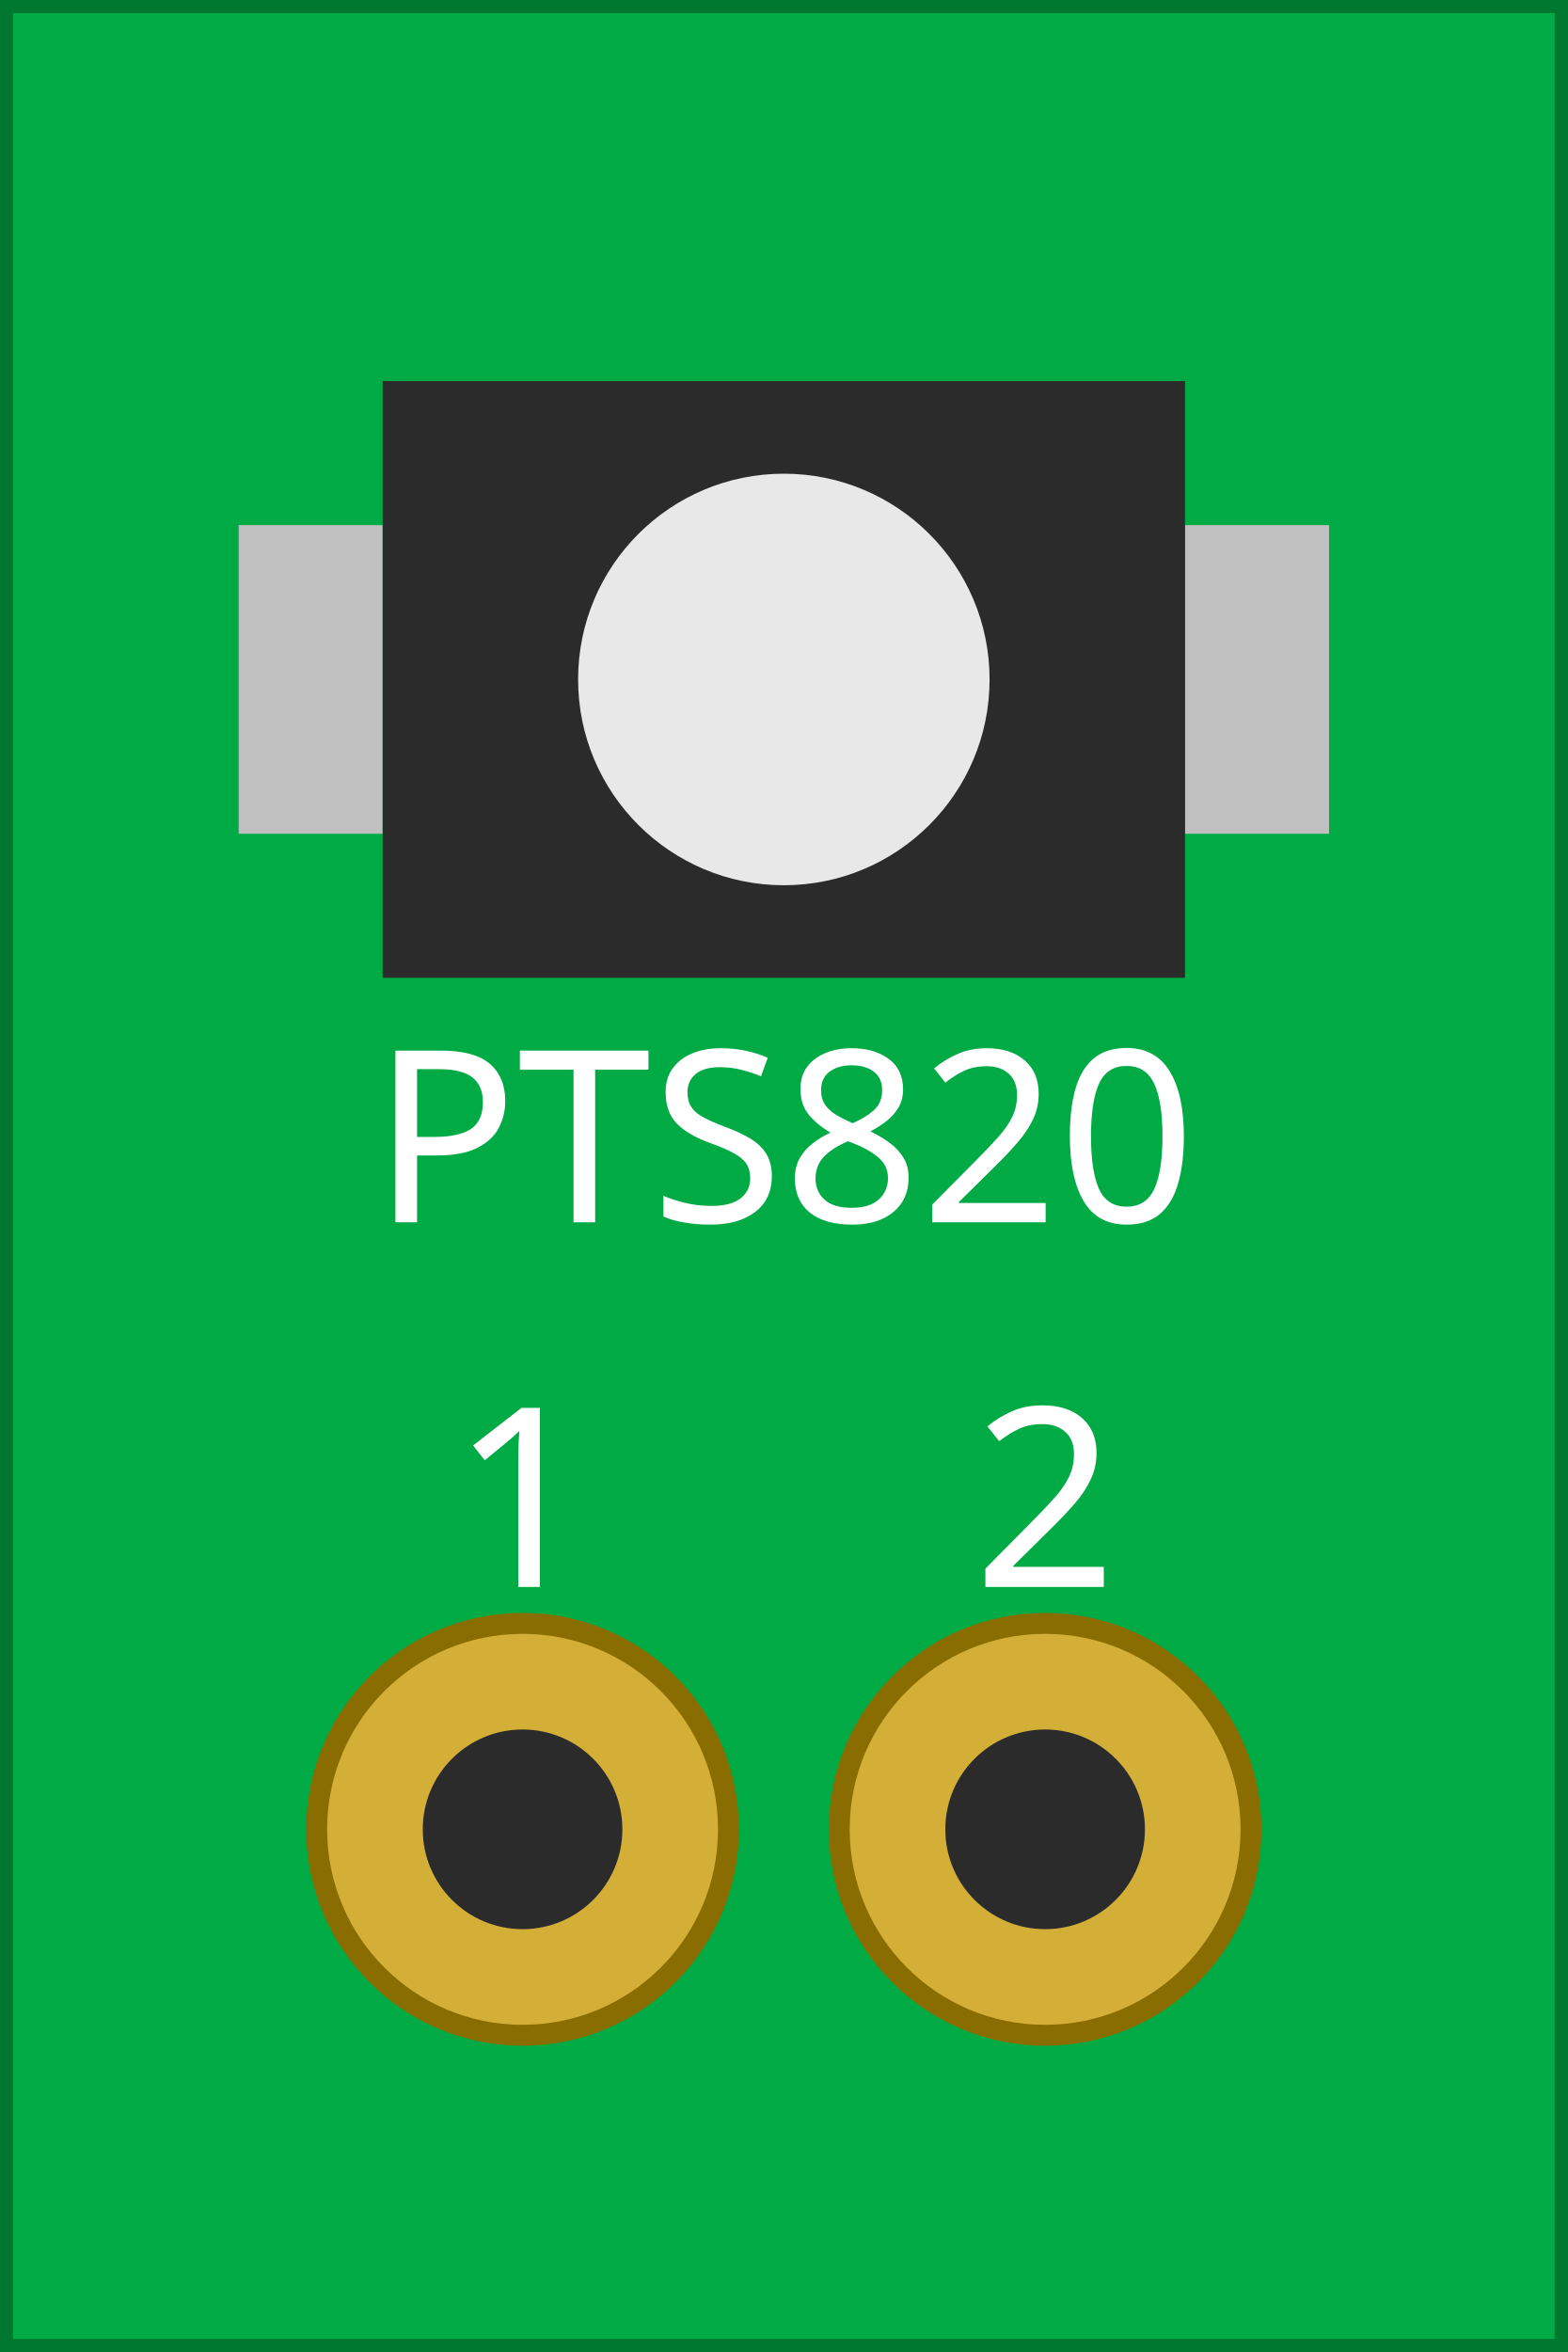
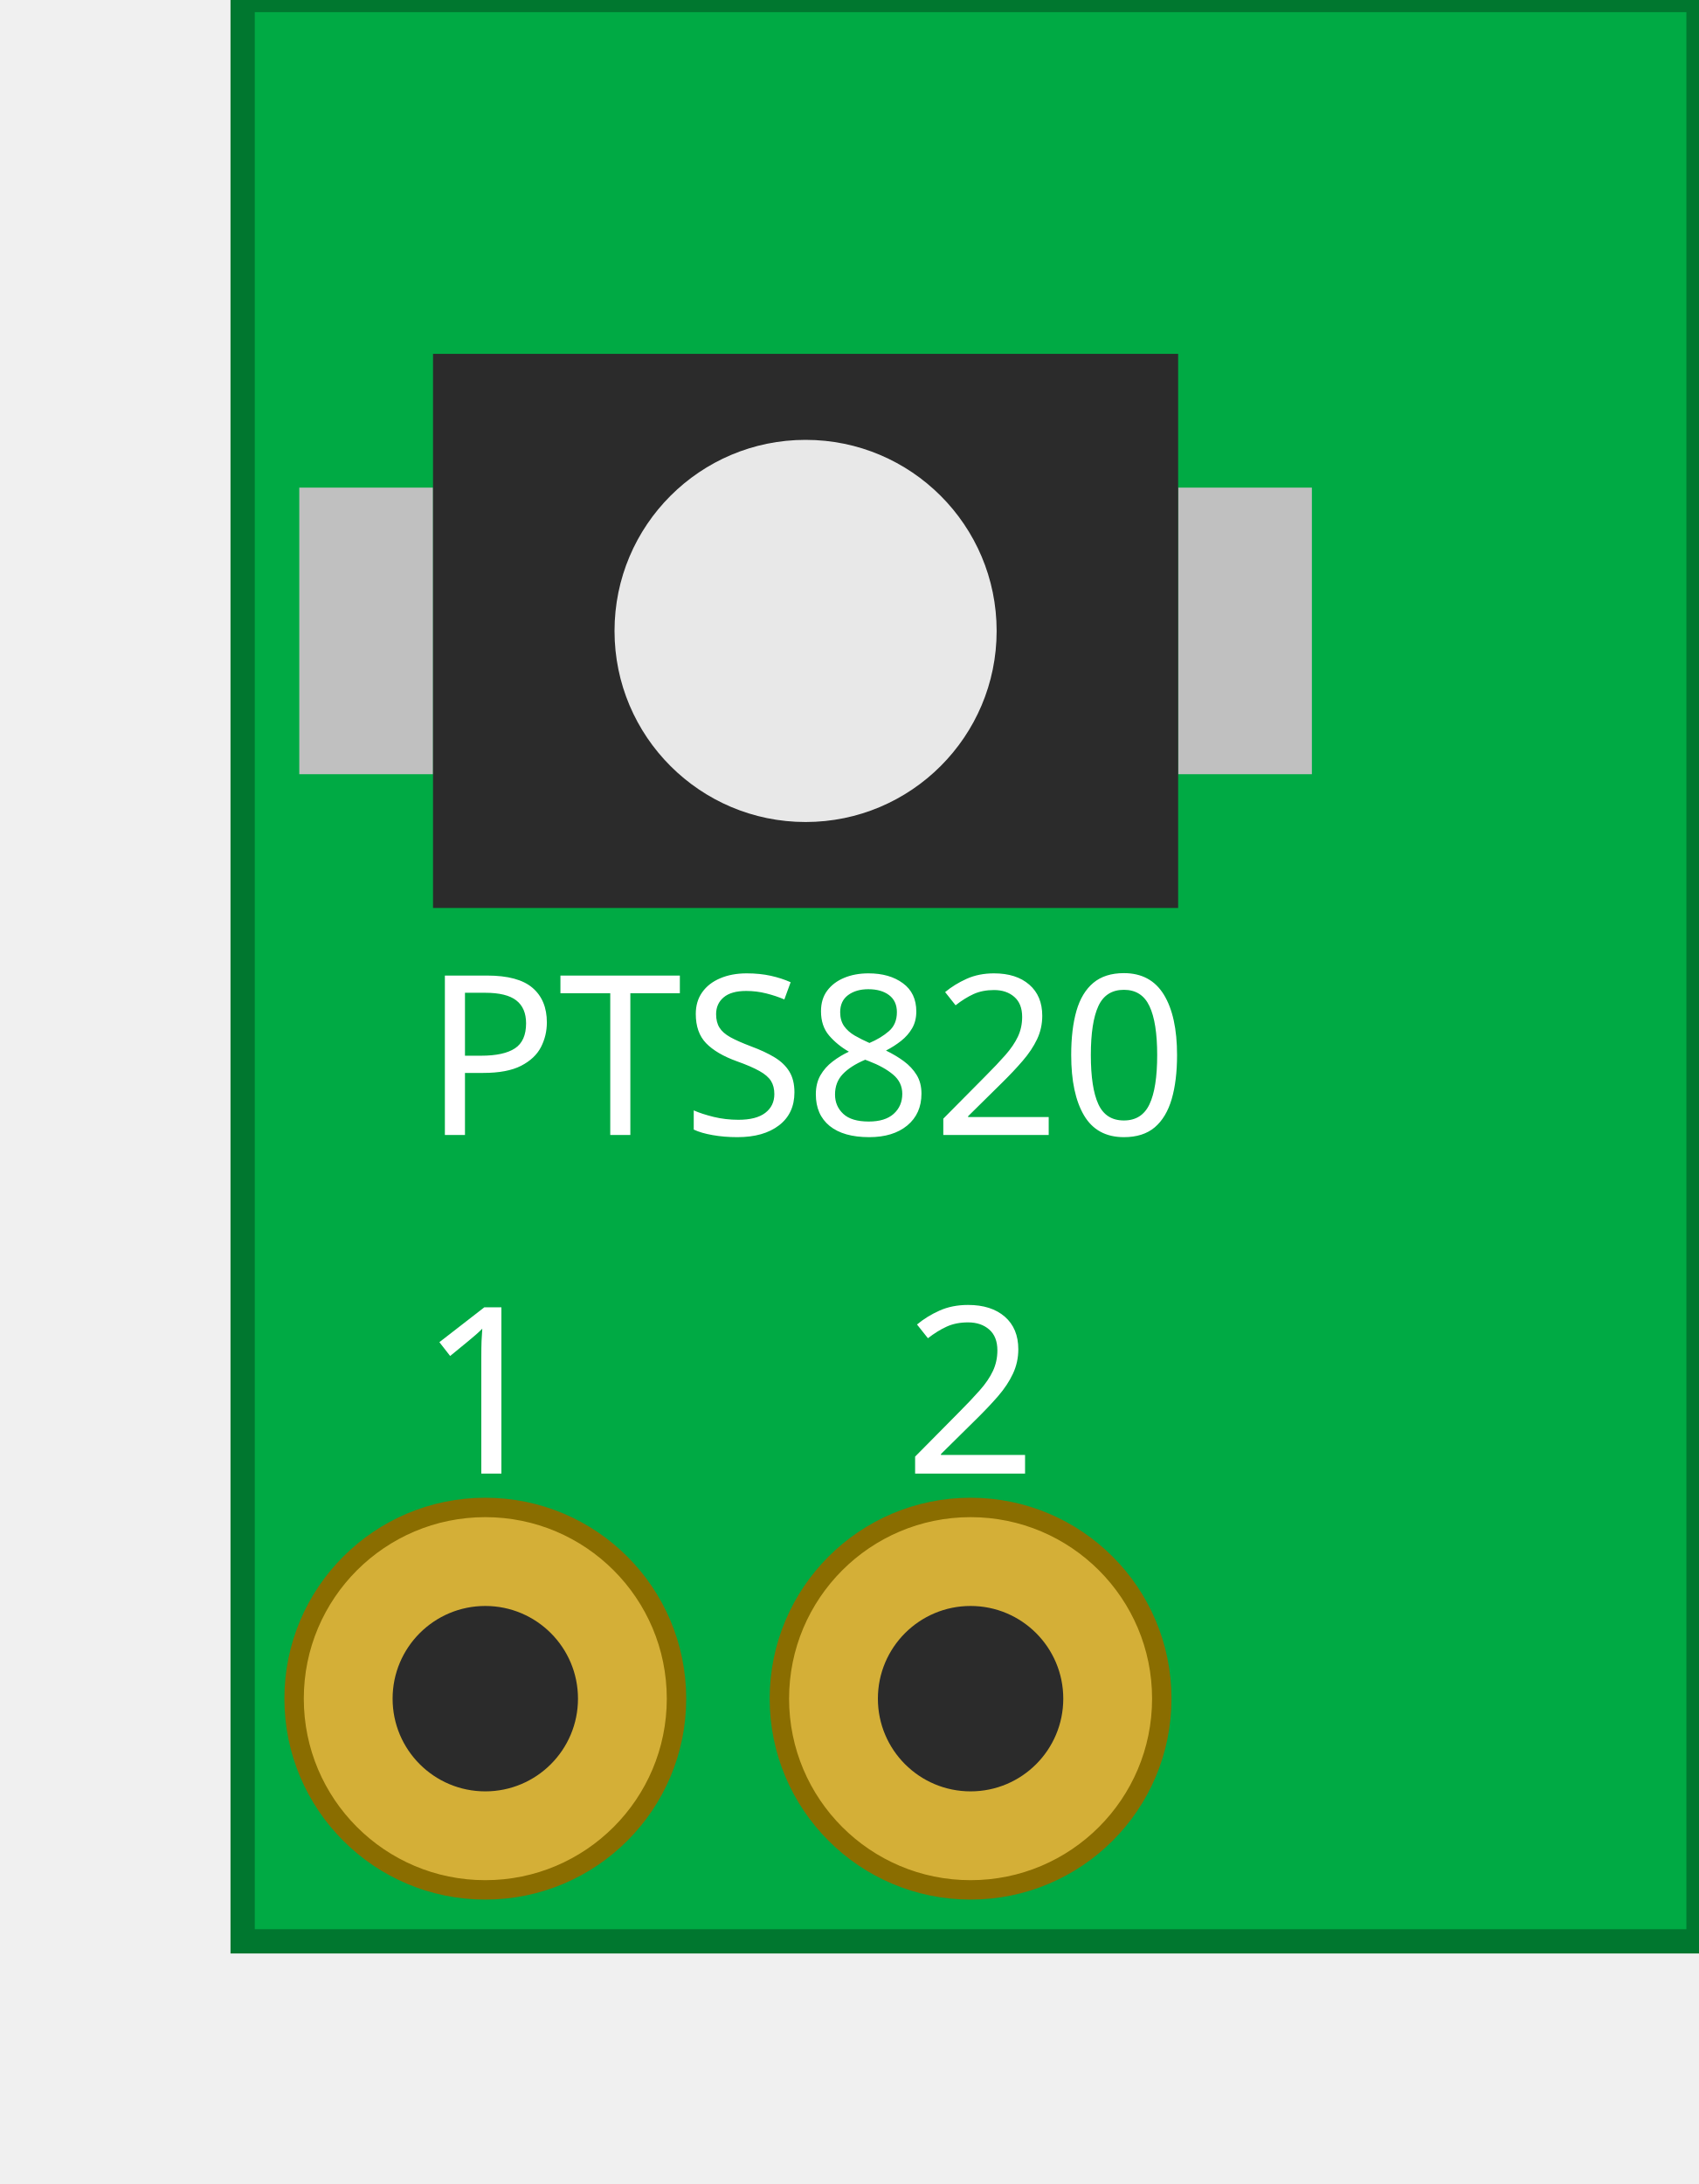
- <svg xmlns="http://www.w3.org/2000/svg" width="7.62mm" height="11.43mm" viewBox="0 0 300 450">
+ <svg xmlns="http://www.w3.org/2000/svg" width="8.89mm" height="11.43mm" viewBox="0 0 350 450">
  <g id="breadboard">
-     <rect x="0" y="0" width="300" height="450" fill="#00aa44" stroke="#00772f" stroke-width="5" />
-     <rect x="45.67" y="100.47" width="27.56" height="59.05" fill="#c0c0c0" stroke="none" />
-     <rect x="226.77" y="100.47" width="27.56" height="59.05" fill="#c0c0c0" stroke="none" />
-     <rect x="73.23" y="72.91" width="153.54" height="114.17" fill="#2b2b2b" stroke="none" />
-     <circle cx="150.00" cy="130.00" r="39.37" fill="#e8e8e8" stroke="none" />
+     <rect x="50" y="0" width="300" height="400" fill="#00aa44" stroke="#00772f" stroke-width="5" />
+     <rect x="61.67" y="100.47" width="27.56" height="59.05" fill="#c0c0c0" stroke="none" />
+     <rect x="242.77" y="100.47" width="27.56" height="59.05" fill="#c0c0c0" stroke="none" />
+     <rect x="89.23" y="72.91" width="153.54" height="114.17" fill="#2b2b2b" stroke="none" />
+     <circle cx="166.00" cy="130.00" r="39.37" fill="#e8e8e8" stroke="none" />
    <circle id="connector0pin" connectorname="1" cx="100" cy="350" r="39.4" fill="#d4af37" stroke="#8a6d00" stroke-width="4" />
    <circle cx="100" cy="350" r="19.1" fill="#2b2b2b" />
    <circle id="connector1pin" connectorname="2" cx="200" cy="350" r="39.4" fill="#d4af37" stroke="#8a6d00" stroke-width="4" />
    <circle cx="200" cy="350" r="19.1" fill="#2b2b2b" />
    <text x="100" y="285" font-size="48" fill="#ffffff" text-anchor="middle" dominant-baseline="central" font-family="DroidSans">1</text>
    <text x="200" y="285" font-size="48" fill="#ffffff" text-anchor="middle" dominant-baseline="central" font-family="DroidSans">2</text>
-     <text x="150" y="216" font-size="46" fill="#ffffff" text-anchor="middle" dominant-baseline="central" font-family="DroidSans">PTS820</text>
+     <text x="166" y="216" font-size="46" fill="#ffffff" text-anchor="middle" dominant-baseline="central" font-family="DroidSans">PTS820</text>
  </g>
</svg>
